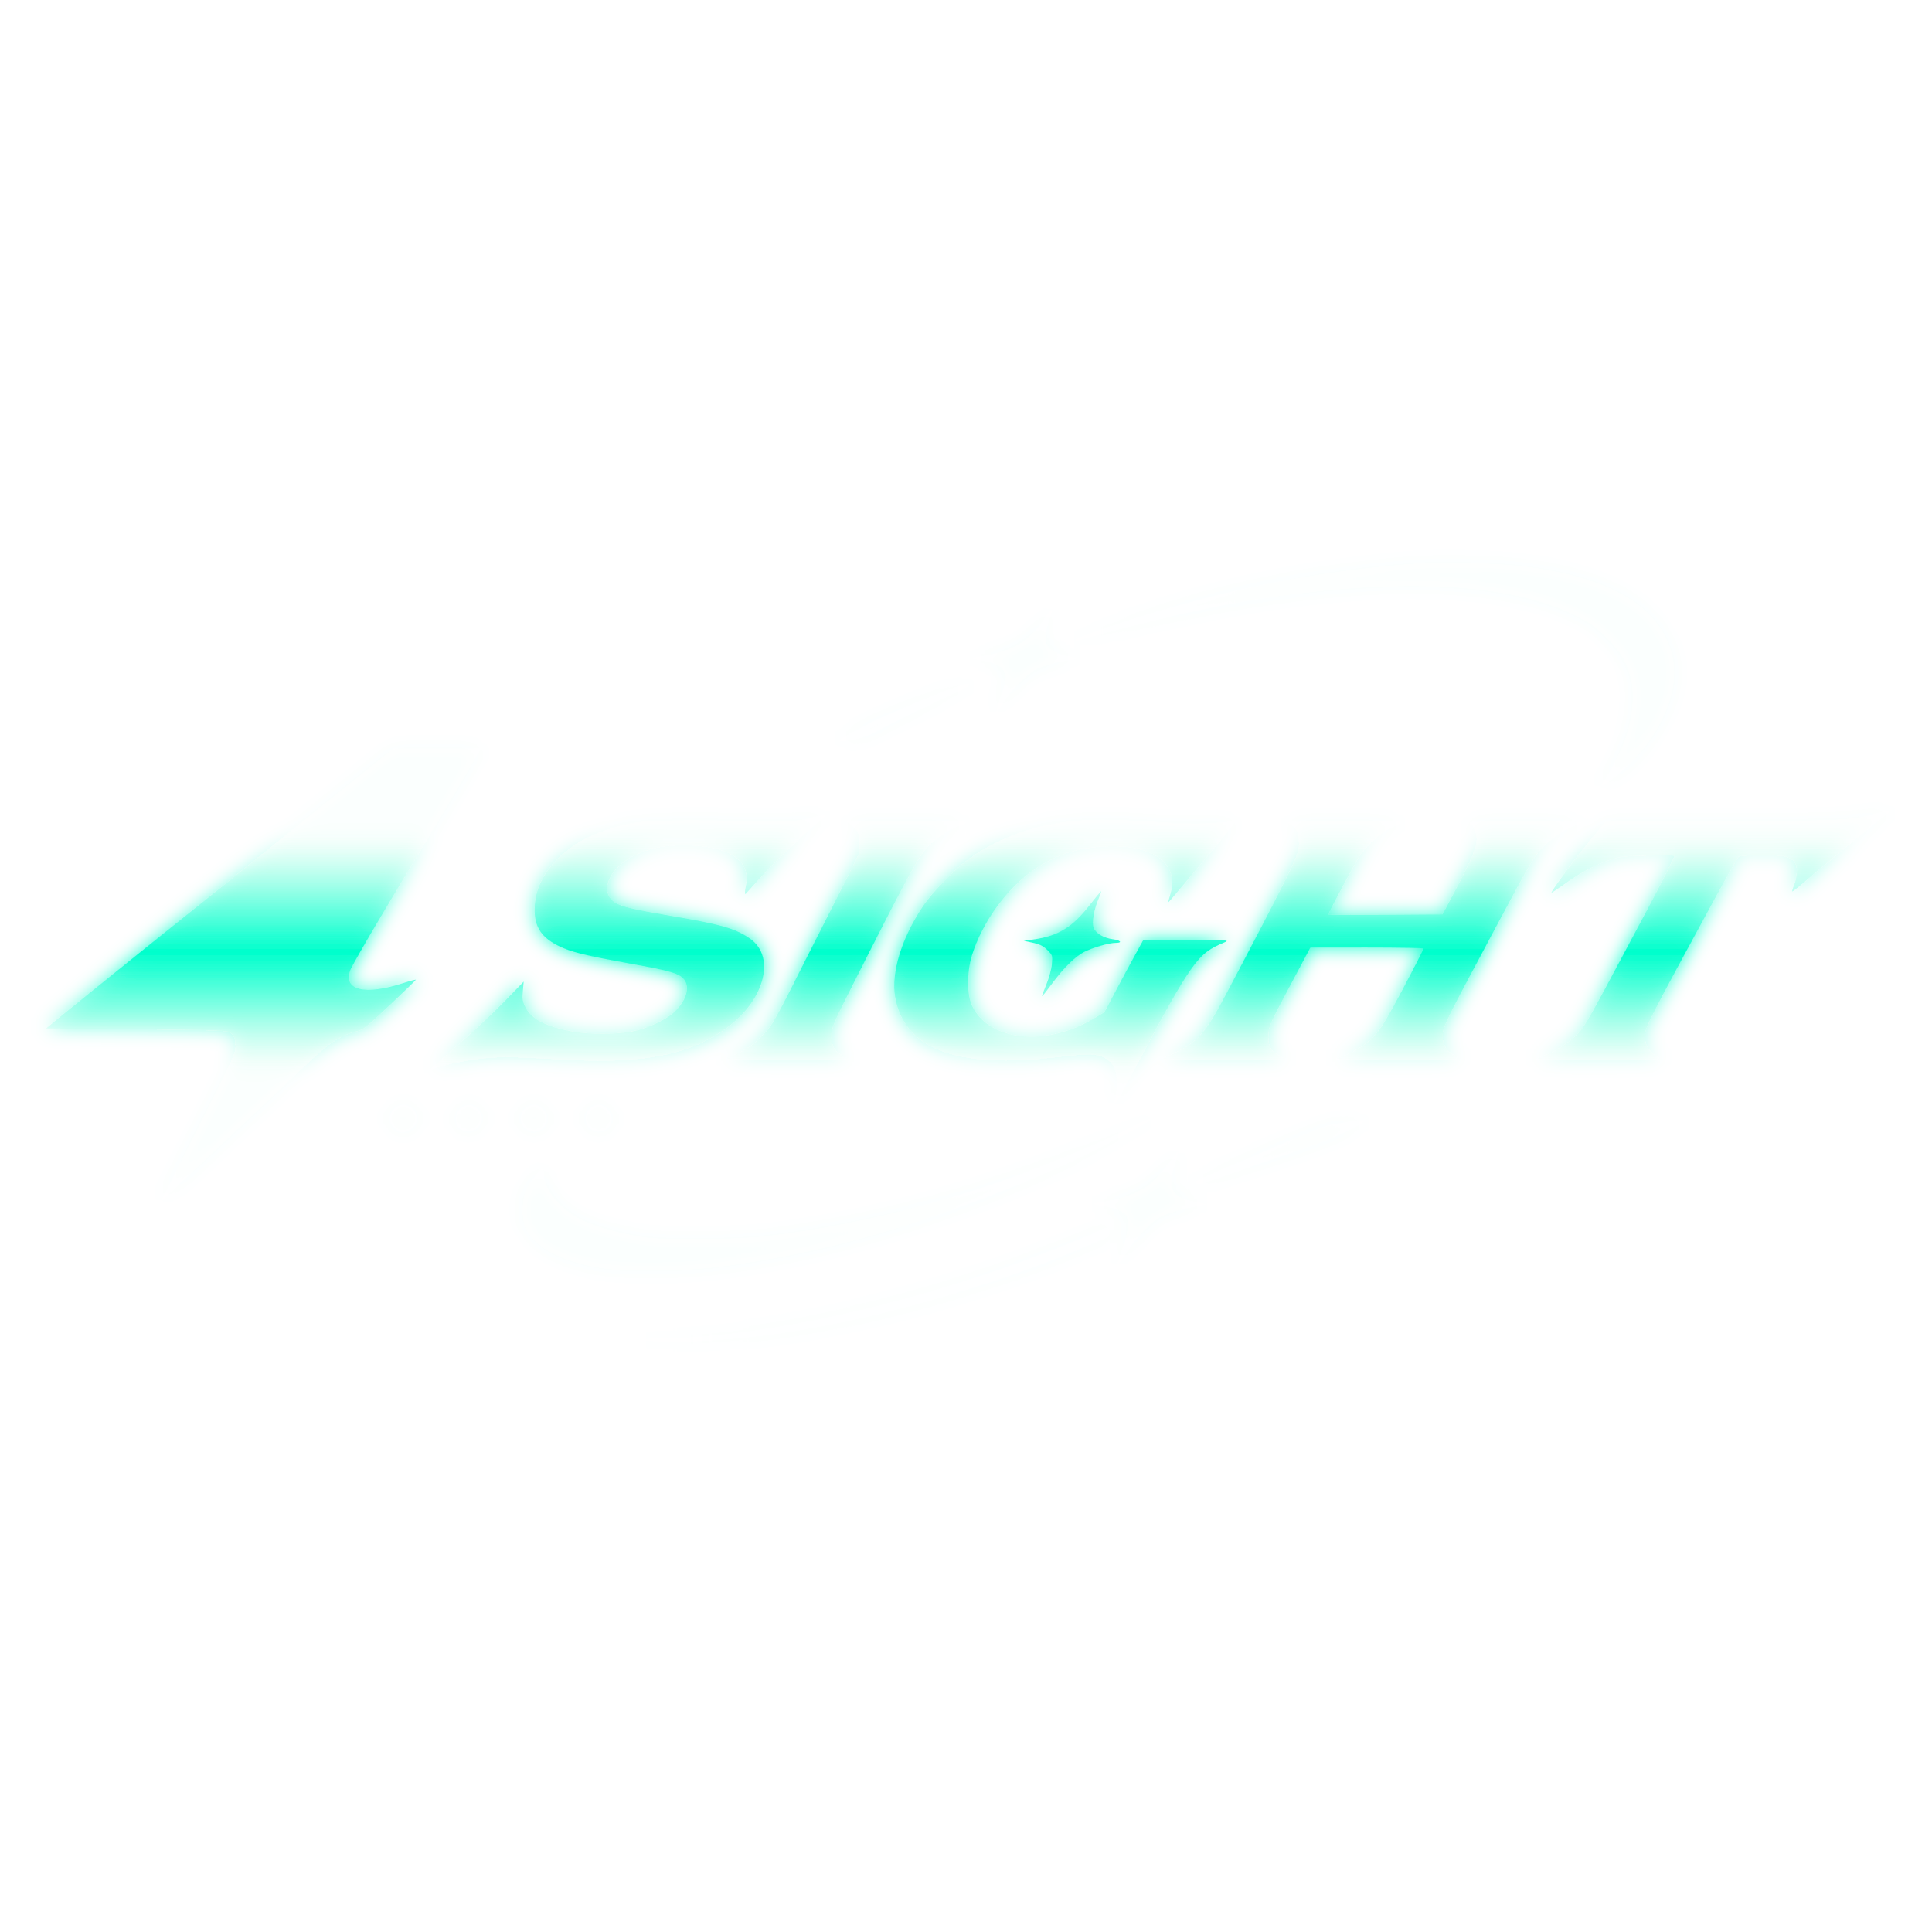
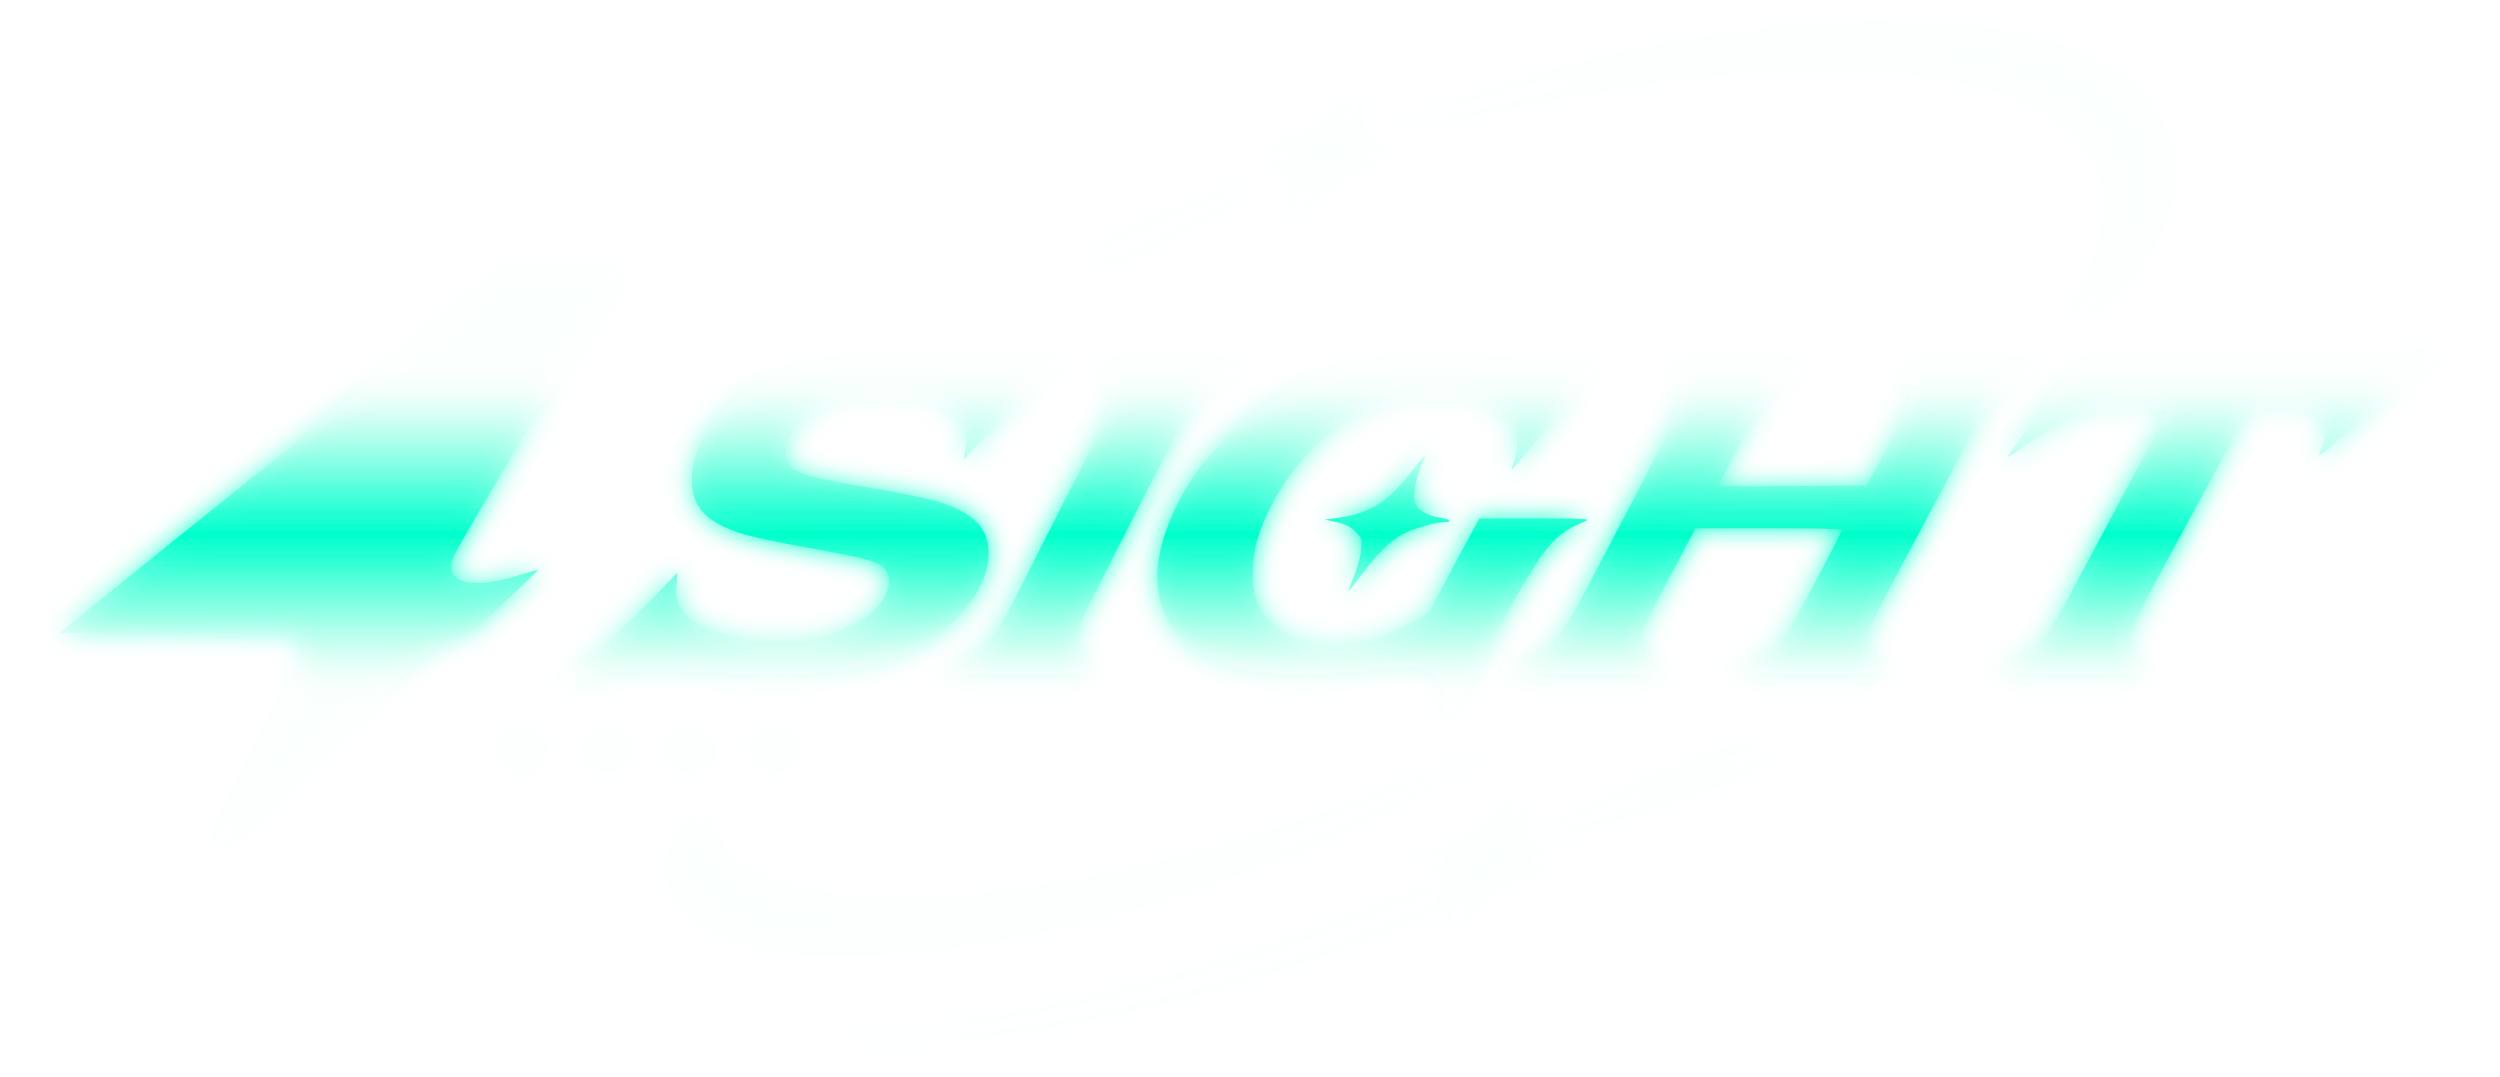
- <svg xmlns="http://www.w3.org/2000/svg" viewBox="0 0 1254 1254">
+ <svg xmlns="http://www.w3.org/2000/svg" viewBox="0 350 1254 540">
  <defs>
    <linearGradient id="matrix-scan-grad" x1="0%" y1="-100%" x2="0%" y2="200%">
      <animate attributeName="y1" values="-100%; 200%" dur="2.5s" repeatCount="indefinite" />
      <animate attributeName="y2" values="-50%; 250%" dur="2.5s" repeatCount="indefinite" />
      <stop offset="0%" stop-color="rgba(255, 255, 255, 0.15)" stop-opacity="0.2" />
      <stop offset="45%" stop-color="rgba(255, 255, 255, 0.15)" stop-opacity="0.2" />
      <stop offset="50%" stop-color="#00ffcc" stop-opacity="1" />
      <stop offset="55%" stop-color="rgba(255, 255, 255, 0.15)" stop-opacity="0.2" />
      <stop offset="100%" stop-color="rgba(255, 255, 255, 0.15)" stop-opacity="0.2" />
    </linearGradient>
    <filter id="matrix-glow" x="-20%" y="-20%" width="140%" height="140%">
      <feGaussianBlur stdDeviation="6" result="blur" />
      <feFlood flood-color="#00ffcc" result="color" />
      <feComposite in="color" in2="blur" operator="in" result="glow" />
      <feMerge>
        <feMergeNode in="glow" />
        <feMergeNode in="SourceGraphic" />
      </feMerge>
    </filter>
  </defs>
  <style>
    .base-path {
      fill: rgba(255, 255, 255, 0.15);
    }
    .scan-path {
      fill: url(#matrix-scan-grad);
      filter: url(#matrix-glow);
    }
  </style>
  <g>
    <path class="base-path" d="M 918 366.067 C 870.848 369.581, 824.184 377.329, 779 389.146 C 750.439 396.615, 700.920 412.625, 698.500 415.172 C 697.811 415.898, 698.121 416.047, 699.500 415.654 C 741.183 403.750, 785.890 393.541, 818.256 388.534 C 909.644 374.396, 981.397 378.336, 1023.500 399.804 C 1032.805 404.548, 1035.816 406.729, 1043.040 413.956 C 1052.102 423.023, 1055.741 429.068, 1058.492 439.631 C 1061.590 451.526, 1059.658 468.930, 1053.623 483.500 C 1050.984 489.871, 1042.878 505.237, 1040.897 507.624 C 1037.924 511.206, 1041.414 509.567, 1048.141 504.221 C 1075.079 482.815, 1090.596 450.819, 1085.591 427 C 1078.723 394.317, 1045.637 374.437, 986.622 367.534 C 970.374 365.633, 934.200 364.860, 918 366.067 M 679 400.293 C 667.257 417.432, 659.020 422.299, 634.500 426.584 L 630.500 427.283 637.500 428.591 C 647.296 430.421, 650.754 432.448, 652.176 437.194 C 653.218 440.672, 652.985 442.125, 649.879 451.532 C 647.978 457.289, 646.665 461.987, 646.962 461.972 C 647.258 461.956, 649.027 459.421, 650.894 456.337 C 655.700 448.401, 666.534 437.270, 672.294 434.351 C 677.159 431.886, 691.774 428.156, 697.500 427.919 C 699.419 427.839, 697.616 427.100, 692.500 425.868 C 681.960 423.329, 678.450 420.136, 678.609 413.229 C 678.669 410.628, 679.704 405.635, 680.909 402.133 C 682.114 398.632, 682.965 395.636, 682.800 395.475 C 682.635 395.315, 680.925 397.483, 679 400.293 M 600 454.028 C 586.525 459.495, 571.900 465.765, 567.500 467.960 C 555.496 473.951, 544.765 480.099, 545.329 480.663 C 546.539 481.872, 561.789 478.668, 565.760 476.369 C 572.176 472.657, 610.444 453.723, 619 450.029 C 623.125 448.248, 627.159 446.163, 627.964 445.395 C 631.478 442.047, 623.336 444.561, 600 454.028 M 205.354 526.250 C 177.797 548.388, 130.331 586.505, 99.875 610.956 C 69.419 635.407, 41.225 658.132, 37.222 661.456 L 29.945 667.500 88.222 668 C 132.812 668.383, 147.023 668.799, 148.727 669.773 C 151.869 671.569, 153 674.154, 153 679.539 C 153 683.656, 150.138 689.853, 128.858 731.822 L 104.716 779.434 114.257 770.467 C 119.504 765.535, 141.731 744.569, 163.649 723.877 C 185.567 703.184, 206.200 683.935, 209.500 681.102 C 216.342 675.227, 225.538 670.319, 231.730 669.238 C 235.432 668.592, 238.068 666.507, 252.888 652.500 C 262.199 643.700, 269.858 636.251, 269.908 635.948 C 269.959 635.644, 266.288 636.605, 261.750 638.083 C 236.759 646.225, 222.421 642.661, 227.427 629.553 C 228.353 627.127, 236.889 612.173, 246.396 596.321 C 268.883 558.827, 301.077 504.728, 307.137 494.250 L 311.909 486 283.684 486 L 255.459 486 205.354 526.250 M 211.890 546.846 C 175.431 576.210, 174.916 576.632, 131.118 612.972 L 96.735 641.500 128.293 641.764 C 158.252 642.015, 160.135 641.922, 165.460 639.929 C 174.056 636.713, 181.451 629.210, 189.260 615.781 C 192.869 609.577, 200.186 597.075, 205.520 588 C 222.067 559.853, 243.154 522.820, 242.819 522.498 C 242.644 522.330, 228.725 533.286, 211.890 546.846 M 1218 528.106 C 1202.441 532.604, 1194.210 533, 1116.193 533 L 1042.455 533 1036.448 540.250 C 1023.619 555.732, 1007 577.818, 1007 579.384 C 1007 579.672, 1010.712 577.236, 1015.250 573.970 C 1025.199 566.810, 1034.577 561.744, 1044.277 558.291 C 1050.714 556, 1053.433 555.668, 1069.250 555.248 C 1079.013 554.989, 1087 555.127, 1087 555.555 C 1087 556.524, 1074.433 580.676, 1054.247 618.500 C 1033.561 657.262, 1029.327 664.746, 1025.279 669.695 C 1020.964 674.973, 1010.122 682.421, 1003.247 684.831 C 1000.358 685.844, 997.695 686.971, 997.330 687.336 C 996.965 687.701, 1015.079 687.974, 1037.583 687.941 C 1069.663 687.895, 1078.087 687.625, 1076.586 686.691 C 1068.708 681.788, 1066.265 676.268, 1068.376 668.133 C 1069.517 663.731, 1081.992 640.050, 1113.478 582.510 C 1120.999 568.766, 1127.624 556.954, 1128.199 556.260 C 1129.493 554.701, 1153.680 554.506, 1159.100 556.011 C 1164.462 557.500, 1166.532 560.319, 1166.333 565.857 C 1166.241 568.411, 1165.427 572.236, 1164.524 574.358 C 1163.621 576.480, 1163.065 578.398, 1163.287 578.620 C 1163.509 578.842, 1167.473 575.717, 1172.095 571.676 C 1180.866 564.008, 1219.638 531.923, 1224.627 528.205 C 1228.087 525.626, 1226.652 525.605, 1218 528.106 M 525 531.284 C 517.336 533.094, 513.794 533.258, 489 532.947 C 418.775 532.066, 413.354 532.392, 394 538.670 C 381.404 542.755, 372.161 548.047, 363.546 556.106 C 352.383 566.548, 347 577.777, 347 590.621 C 347 601.700, 351.518 608.519, 362.410 613.881 C 370.669 617.947, 378.766 619.953, 409.123 625.453 C 435.576 630.246, 440.932 631.827, 444.019 635.751 C 448.225 641.098, 445.158 650.289, 436.693 657.704 C 431.443 662.303, 419.735 667.602, 410.792 669.427 C 400.980 671.429, 381.615 671.467, 371.352 669.503 C 354.209 666.223, 345.087 661.532, 341.175 653.985 C 339.226 650.227, 338.936 648.497, 339.381 643.310 L 339.914 637.119 328.207 649.195 C 321.768 655.836, 308.850 668.029, 299.500 676.291 C 290.150 684.552, 281.825 691.981, 281 692.798 C 279.669 694.116, 279.726 694.195, 281.500 693.494 C 286.270 691.610, 298.304 688.925, 308.284 687.519 C 321.784 685.617, 330.878 685.622, 363.500 687.545 C 415.355 690.602, 444.691 685.383, 469.500 668.685 C 495.765 651.008, 504.332 621.268, 486.661 609.111 C 477.232 602.623, 467.896 599.948, 435.500 594.450 C 411.128 590.314, 403.680 588.557, 399.422 585.941 C 388.412 579.175, 395.196 562.931, 412.377 554.922 C 422.428 550.236, 430.194 548.670, 443.500 548.643 C 473.076 548.583, 487.886 558.200, 484.109 575.012 C 483.257 578.802, 483.343 581.325, 484.276 579.917 C 484.428 579.688, 489.020 574.611, 494.482 568.635 C 503.580 558.681, 520.986 542, 531.930 532.746 C 536.913 528.532, 536.772 528.503, 525 531.284 M 692.909 533.500 C 668.600 536.446, 646.954 544.635, 628.667 557.802 C 619.100 564.689, 604.990 579.231, 598.771 588.611 C 585.198 609.085, 578.356 631.442, 580.949 646.855 C 586.696 681.020, 621.563 693.901, 686.792 685.957 C 706.813 683.518, 712.347 683.708, 717.792 687.020 C 723.164 690.287, 724.992 694.388, 724.996 703.185 C 724.998 707.412, 724.561 712.024, 724.025 713.435 C 723.488 714.846, 723.392 716, 723.810 716 C 724.228 716, 729.677 706.438, 735.918 694.750 C 774.067 623.315, 777.050 619.089, 794.452 611.806 C 798.393 610.156, 797.756 610.110, 770.320 610.056 L 742.140 610 737.912 617.750 C 735.587 622.013, 732.574 627.525, 731.218 630 C 729.861 632.475, 726.058 639.580, 722.766 645.790 L 716.781 657.080 709.184 661.526 C 678.070 679.740, 641.383 675.515, 630.799 652.500 C 627.539 645.411, 627.567 630.643, 630.861 620.054 C 637.675 598.143, 654.171 575.709, 672.327 563.658 C 686.402 554.316, 699.744 550.082, 717.500 549.322 C 748.769 547.983, 765.754 560.542, 759.603 580.453 C 758.762 583.178, 758.194 585.528, 758.343 585.676 C 758.615 585.949, 797.116 539.707, 799.765 535.925 C 800.557 534.795, 801.046 533.733, 800.852 533.564 C 800.658 533.395, 794.908 533.704, 788.074 534.251 C 778.509 535.016, 769.641 534.868, 749.574 533.606 C 719.610 531.721, 707.770 531.699, 692.909 533.500 M 553.583 536.388 C 557.481 539.759, 557.500 539.812, 557.485 547.138 L 557.471 554.500 529.485 609.970 C 501.805 664.837, 501.424 665.518, 494.500 672.563 C 487.937 679.240, 484.071 681.687, 472 686.805 C 470.181 687.576, 480.638 687.883, 510.417 687.932 C 532.921 687.970, 551.069 687.736, 550.746 687.412 C 550.423 687.089, 548.692 686.077, 546.900 685.162 C 541.655 682.486, 539.492 678.701, 539.555 672.310 C 539.606 667.198, 540.817 664.378, 555.304 635.636 C 582.773 581.137, 595.839 556.664, 600.129 551.678 C 605.389 545.566, 616.650 537.620, 622.499 535.892 C 624.975 535.161, 627 534.212, 627 533.782 C 627 533.352, 609.600 533, 588.333 533 L 549.667 533 553.583 536.388 M 836 533.933 C 836 534.446, 836.860 535.138, 837.911 535.472 C 841.306 536.549, 843.200 540.779, 843.200 547.287 C 843.200 552.887, 842.560 554.619, 834.651 570.420 C 824.485 590.732, 812.170 614.456, 796.197 644.500 C 780.690 673.665, 776.851 677.608, 755 686.812 C 753.190 687.574, 763.746 687.883, 793.250 687.932 C 815.663 687.970, 834 687.784, 834 687.520 C 834 687.257, 832.209 686.127, 830.021 685.011 C 824.707 682.300, 822.655 678.173, 823.222 671.338 C 823.698 665.597, 823.893 665.173, 840.293 634.261 L 850.500 615.022 887.250 615.011 C 907.462 615.011, 924 615.291, 924 615.646 C 924 616.001, 921.024 621.964, 917.387 628.896 C 896.015 669.626, 894.135 672.406, 882.857 679.937 C 879.528 682.160, 874.936 684.509, 872.652 685.158 C 870.369 685.806, 868.073 686.711, 867.550 687.169 C 867.028 687.626, 885.028 687.986, 907.550 687.968 C 950.641 687.935, 949.740 688.044, 942.033 683.773 C 937.839 681.448, 935.623 676, 936.498 670.164 C 937.233 665.262, 941.448 656.876, 970.257 603 C 994.033 558.536, 995.936 555.279, 1001.431 549.624 C 1006.640 544.265, 1016.533 537.622, 1021.822 535.933 C 1023.845 535.287, 1025.927 534.363, 1026.450 533.879 C 1026.998 533.879, 1011.859 533, 990.700 533 C 966.900 533, 954 533.351, 954 534 C 954 534.550, 954.413 535, 954.917 535 C 955.422 535, 956.589 536.975, 957.511 539.390 C 960.113 546.204, 958.405 551.631, 946.618 574 L 936.343 593.500 899.171 593.762 C 878.727 593.906, 862 593.888, 862 593.722 C 862 593.017, 878.493 562.014, 881.642 556.800 C 886.103 549.413, 896.573 539.864, 903.502 536.865 C 906.507 535.564, 908.974 534.163, 908.983 533.750 C 908.992 533.337, 892.575 533, 872.500 533 C 850.592 533, 836 533.373, 836 533.933 M 706.992 587.776 C 695.909 602.012, 686.545 607.670, 670.500 609.824 L 664.500 610.630 670.466 611.931 C 674.903 612.898, 677.307 614.107, 679.851 616.651 C 683.134 619.934, 683.250 620.304, 682.746 625.864 C 682.457 629.050, 680.830 634.967, 679.129 639.014 C 677.429 643.060, 676.169 646.502, 676.329 646.663 C 676.490 646.823, 679.209 643.415, 682.372 639.090 C 690.435 628.067, 697.991 620.636, 704.194 617.632 C 710.105 614.768, 719.943 612, 724.210 612 C 728.774 612, 727.378 610.308, 722.250 609.624 C 716.313 608.833, 711.281 605.837, 709.864 602.250 C 708.568 598.970, 710.007 590.483, 713.068 583.342 C 714.158 580.798, 714.923 578.590, 714.768 578.434 C 714.612 578.279, 711.113 582.482, 706.992 587.776 M 203.978 632.261 C 198.156 642.640, 189.414 648.924, 178.500 650.578 L 173.500 651.335 178.500 652.625 C 183.949 654.030, 187 656.888, 187 660.588 C 187 661.889, 185.895 665.890, 184.545 669.477 C 183.194 673.065, 182.242 676, 182.427 676 C 182.613 676, 184.670 673.075, 186.999 669.501 C 194.025 658.718, 199.681 654.703, 210.862 652.561 L 217.500 651.289 212.738 650.529 C 203.128 648.996, 200.973 644.356, 204.976 633.820 C 206.063 630.960, 206.818 628.485, 206.654 628.321 C 206.490 628.157, 205.286 629.930, 203.978 632.261 M 258.357 717.992 C 255.390 719.189, 253 722.896, 253 726.299 C 253 729.724, 257.835 735, 260.973 735 C 264.516 735, 268.645 732.272, 269.980 729.047 C 271.625 725.077, 269.865 720.499, 265.909 718.453 C 262.755 716.822, 261.452 716.743, 258.357 717.992 M 302 717.685 C 298.530 719.002, 296 722.398, 296 725.740 C 296 730.337, 297.384 732.590, 300.979 733.843 C 307.364 736.069, 313.924 730.485, 312.507 724.031 C 311.489 719.398, 306.087 716.135, 302 717.685 M 344 717.706 C 334.676 721.115, 336.791 734.400, 346.657 734.400 C 354.446 734.400, 357.919 724.634, 351.923 719.589 C 348.911 717.055, 347.015 716.604, 344 717.706 M 385.357 717.992 C 376.996 721.366, 379.368 734.400, 388.343 734.400 C 396.443 734.400, 399.879 725.725, 394.077 719.923 C 391.075 716.921, 389.096 716.483, 385.357 717.992 M 733.957 731.976 C 727.609 735.186, 714.334 741.289, 704.457 745.537 C 635.147 775.351, 564.846 794.641, 496.345 802.641 C 477.499 804.842, 429.569 805.170, 417.500 803.182 C 396.506 799.722, 381.455 794.940, 371.666 788.618 C 360.903 781.667, 353 770.737, 353 762.804 C 353 760.712, 352.585 759, 352.078 759 C 350.559 759, 344.276 766.896, 341.841 771.864 C 338.738 778.195, 338.549 791.578, 341.479 797.500 C 347.426 809.519, 363.466 818.099, 388.500 822.652 C 403.556 825.391, 443.404 825.131, 466.500 822.144 C 528.418 814.136, 585.705 798.713, 654.189 771.614 C 669.190 765.679, 678.468 761.601, 704.500 749.500 C 713.778 745.188, 742.563 729.795, 745.502 727.574 C 749.315 724.692, 745.440 726.170, 733.957 731.976 M 870.500 728.976 C 858.842 730.827, 863.753 728.893, 787 761.858 C 776.021 766.573, 775.304 767.031, 777.216 768.101 C 778.118 768.606, 780.787 768.121, 784.095 766.853 C 787.068 765.713, 806.484 759.012, 827.242 751.962 C 854.746 742.621, 867.697 737.700, 874.987 733.822 C 889.020 726.355, 888.763 726.077, 870.500 728.976 M 757.668 756.322 C 754.094 760.899, 749.537 766.078, 747.541 767.830 C 740.526 773.989, 729.788 778.091, 714 780.640 L 709.500 781.367 716.276 782.649 C 724.491 784.203, 729.681 786.542, 731.214 789.380 C 733.174 793.009, 732.316 800.107, 728.662 810.490 C 726.729 815.985, 725.261 820.594, 725.399 820.732 C 725.537 820.871, 728.298 817.050, 731.535 812.242 C 738.597 801.750, 748.023 792.136, 754.160 789.165 C 758.387 787.118, 769.574 784.028, 778.500 782.441 L 782.500 781.730 775 780.064 C 766.458 778.165, 763.907 776.805, 761.616 772.928 C 759.425 769.218, 759.580 765.678, 762.350 756.113 C 763.642 751.651, 764.580 748, 764.433 748 C 764.286 748, 761.242 751.745, 757.668 756.322 M 713 799.119 C 701.666 804.347, 670.419 816.482, 649.375 823.831 C 568.763 851.979, 487.638 868.370, 425.170 869.130 L 414.500 869.259 422 870.203 C 436.266 871.998, 475.250 869.769, 505.500 865.429 C 565.215 856.863, 643.742 834.870, 700.145 810.915 C 708.040 807.562, 715.737 804.311, 717.250 803.690 C 719.320 802.841, 720 801.874, 720 799.781 C 720 796.463, 718.971 796.366, 713 799.119" />
    <path class="scan-path" d="M 918 366.067 C 870.848 369.581, 824.184 377.329, 779 389.146 C 750.439 396.615, 700.920 412.625, 698.500 415.172 C 697.811 415.898, 698.121 416.047, 699.500 415.654 C 741.183 403.750, 785.890 393.541, 818.256 388.534 C 909.644 374.396, 981.397 378.336, 1023.500 399.804 C 1032.805 404.548, 1035.816 406.729, 1043.040 413.956 C 1052.102 423.023, 1055.741 429.068, 1058.492 439.631 C 1061.590 451.526, 1059.658 468.930, 1053.623 483.500 C 1050.984 489.871, 1042.878 505.237, 1040.897 507.624 C 1037.924 511.206, 1041.414 509.567, 1048.141 504.221 C 1075.079 482.815, 1090.596 450.819, 1085.591 427 C 1078.723 394.317, 1045.637 374.437, 986.622 367.534 C 970.374 365.633, 934.200 364.860, 918 366.067 M 679 400.293 C 667.257 417.432, 659.020 422.299, 634.500 426.584 L 630.500 427.283 637.500 428.591 C 647.296 430.421, 650.754 432.448, 652.176 437.194 C 653.218 440.672, 652.985 442.125, 649.879 451.532 C 647.978 457.289, 646.665 461.987, 646.962 461.972 C 647.258 461.956, 649.027 459.421, 650.894 456.337 C 655.700 448.401, 666.534 437.270, 672.294 434.351 C 677.159 431.886, 691.774 428.156, 697.500 427.919 C 699.419 427.839, 697.616 427.100, 692.500 425.868 C 681.960 423.329, 678.450 420.136, 678.609 413.229 C 678.669 410.628, 679.704 405.635, 680.909 402.133 C 682.114 398.632, 682.965 395.636, 682.800 395.475 C 682.635 395.315, 680.925 397.483, 679 400.293 M 600 454.028 C 586.525 459.495, 571.900 465.765, 567.500 467.960 C 555.496 473.951, 544.765 480.099, 545.329 480.663 C 546.539 481.872, 561.789 478.668, 565.760 476.369 C 572.176 472.657, 610.444 453.723, 619 450.029 C 623.125 448.248, 627.159 446.163, 627.964 445.395 C 631.478 442.047, 623.336 444.561, 600 454.028 M 205.354 526.250 C 177.797 548.388, 130.331 586.505, 99.875 610.956 C 69.419 635.407, 41.225 658.132, 37.222 661.456 L 29.945 667.500 88.222 668 C 132.812 668.383, 147.023 668.799, 148.727 669.773 C 151.869 671.569, 153 674.154, 153 679.539 C 153 683.656, 150.138 689.853, 128.858 731.822 L 104.716 779.434 114.257 770.467 C 119.504 765.535, 141.731 744.569, 163.649 723.877 C 185.567 703.184, 206.200 683.935, 209.500 681.102 C 216.342 675.227, 225.538 670.319, 231.730 669.238 C 235.432 668.592, 238.068 666.507, 252.888 652.500 C 262.199 643.700, 269.858 636.251, 269.908 635.948 C 269.959 635.644, 266.288 636.605, 261.750 638.083 C 236.759 646.225, 222.421 642.661, 227.427 629.553 C 228.353 627.127, 236.889 612.173, 246.396 596.321 C 268.883 558.827, 301.077 504.728, 307.137 494.250 L 311.909 486 283.684 486 L 255.459 486 205.354 526.250 M 211.890 546.846 C 175.431 576.210, 174.916 576.632, 131.118 612.972 L 96.735 641.500 128.293 641.764 C 158.252 642.015, 160.135 641.922, 165.460 639.929 C 174.056 636.713, 181.451 629.210, 189.260 615.781 C 192.869 609.577, 200.186 597.075, 205.520 588 C 222.067 559.853, 243.154 522.820, 242.819 522.498 C 242.644 522.330, 228.725 533.286, 211.890 546.846 M 1218 528.106 C 1202.441 532.604, 1194.210 533, 1116.193 533 L 1042.455 533 1036.448 540.250 C 1023.619 555.732, 1007 577.818, 1007 579.384 C 1007 579.672, 1010.712 577.236, 1015.250 573.970 C 1025.199 566.810, 1034.577 561.744, 1044.277 558.291 C 1050.714 556, 1053.433 555.668, 1069.250 555.248 C 1079.013 554.989, 1087 555.127, 1087 555.555 C 1087 556.524, 1074.433 580.676, 1054.247 618.500 C 1033.561 657.262, 1029.327 664.746, 1025.279 669.695 C 1020.964 674.973, 1010.122 682.421, 1003.247 684.831 C 1000.358 685.844, 997.695 686.971, 997.330 687.336 C 996.965 687.701, 1015.079 687.974, 1037.583 687.941 C 1069.663 687.895, 1078.087 687.625, 1076.586 686.691 C 1068.708 681.788, 1066.265 676.268, 1068.376 668.133 C 1069.517 663.731, 1081.992 640.050, 1113.478 582.510 C 1120.999 568.766, 1127.624 556.954, 1128.199 556.260 C 1129.493 554.701, 1153.680 554.506, 1159.100 556.011 C 1164.462 557.500, 1166.532 560.319, 1166.333 565.857 C 1166.241 568.411, 1165.427 572.236, 1164.524 574.358 C 1163.621 576.480, 1163.065 578.398, 1163.287 578.620 C 1163.509 578.842, 1167.473 575.717, 1172.095 571.676 C 1180.866 564.008, 1219.638 531.923, 1224.627 528.205 C 1228.087 525.626, 1226.652 525.605, 1218 528.106 M 525 531.284 C 517.336 533.094, 513.794 533.258, 489 532.947 C 418.775 532.066, 413.354 532.392, 394 538.670 C 381.404 542.755, 372.161 548.047, 363.546 556.106 C 352.383 566.548, 347 577.777, 347 590.621 C 347 601.700, 351.518 608.519, 362.410 613.881 C 370.669 617.947, 378.766 619.953, 409.123 625.453 C 435.576 630.246, 440.932 631.827, 444.019 635.751 C 448.225 641.098, 445.158 650.289, 436.693 657.704 C 431.443 662.303, 419.735 667.602, 410.792 669.427 C 400.980 671.429, 381.615 671.467, 371.352 669.503 C 354.209 666.223, 345.087 661.532, 341.175 653.985 C 339.226 650.227, 338.936 648.497, 339.381 643.310 L 339.914 637.119 328.207 649.195 C 321.768 655.836, 308.850 668.029, 299.500 676.291 C 290.150 684.552, 281.825 691.981, 281 692.798 C 279.669 694.116, 279.726 694.195, 281.500 693.494 C 286.270 691.610, 298.304 688.925, 308.284 687.519 C 321.784 685.617, 330.878 685.622, 363.500 687.545 C 415.355 690.602, 444.691 685.383, 469.500 668.685 C 495.765 651.008, 504.332 621.268, 486.661 609.111 C 477.232 602.623, 467.896 599.948, 435.500 594.450 C 411.128 590.314, 403.680 588.557, 399.422 585.941 C 388.412 579.175, 395.196 562.931, 412.377 554.922 C 422.428 550.236, 430.194 548.670, 443.500 548.643 C 473.076 548.583, 487.886 558.200, 484.109 575.012 C 483.257 578.802, 483.343 581.325, 484.276 579.917 C 484.428 579.688, 489.020 574.611, 494.482 568.635 C 503.580 558.681, 520.986 542, 531.930 532.746 C 536.913 528.532, 536.772 528.503, 525 531.284 M 692.909 533.500 C 668.600 536.446, 646.954 544.635, 628.667 557.802 C 619.100 564.689, 604.990 579.231, 598.771 588.611 C 585.198 609.085, 578.356 631.442, 580.949 646.855 C 586.696 681.020, 621.563 693.901, 686.792 685.957 C 706.813 683.518, 712.347 683.708, 717.792 687.020 C 723.164 690.287, 724.992 694.388, 724.996 703.185 C 724.998 707.412, 724.561 712.024, 724.025 713.435 C 723.488 714.846, 723.392 716, 723.810 716 C 724.228 716, 729.677 706.438, 735.918 694.750 C 774.067 623.315, 777.050 619.089, 794.452 611.806 C 798.393 610.156, 797.756 610.110, 770.320 610.056 L 742.140 610 737.912 617.750 C 735.587 622.013, 732.574 627.525, 731.218 630 C 729.861 632.475, 726.058 639.580, 722.766 645.790 L 716.781 657.080 709.184 661.526 C 678.070 679.740, 641.383 675.515, 630.799 652.500 C 627.539 645.411, 627.567 630.643, 630.861 620.054 C 637.675 598.143, 654.171 575.709, 672.327 563.658 C 686.402 554.316, 699.744 550.082, 717.500 549.322 C 748.769 547.983, 765.754 560.542, 759.603 580.453 C 758.762 583.178, 758.194 585.528, 758.343 585.676 C 758.615 585.949, 797.116 539.707, 799.765 535.925 C 800.557 534.795, 801.046 533.733, 800.852 533.564 C 800.658 533.395, 794.908 533.704, 788.074 534.251 C 778.509 535.016, 769.641 534.868, 749.574 533.606 C 719.610 531.721, 707.770 531.699, 692.909 533.500 M 553.583 536.388 C 557.481 539.759, 557.500 539.812, 557.485 547.138 L 557.471 554.500 529.485 609.970 C 501.805 664.837, 501.424 665.518, 494.500 672.563 C 487.937 679.240, 484.071 681.687, 472 686.805 C 470.181 687.576, 480.638 687.883, 510.417 687.932 C 532.921 687.970, 551.069 687.736, 550.746 687.412 C 550.423 687.089, 548.692 686.077, 546.900 685.162 C 541.655 682.486, 539.492 678.701, 539.555 672.310 C 539.606 667.198, 540.817 664.378, 555.304 635.636 C 582.773 581.137, 595.839 556.664, 600.129 551.678 C 605.389 545.566, 616.650 537.620, 622.499 535.892 C 624.975 535.161, 627 534.212, 627 533.782 C 627 533.352, 609.600 533, 588.333 533 L 549.667 533 553.583 536.388 M 836 533.933 C 836 534.446, 836.860 535.138, 837.911 535.472 C 841.306 536.549, 843.200 540.779, 843.200 547.287 C 843.200 552.887, 842.560 554.619, 834.651 570.420 C 824.485 590.732, 812.170 614.456, 796.197 644.500 C 780.690 673.665, 776.851 677.608, 755 686.812 C 753.190 687.574, 763.746 687.883, 793.250 687.932 C 815.663 687.970, 834 687.784, 834 687.520 C 834 687.257, 832.209 686.127, 830.021 685.011 C 824.707 682.300, 822.655 678.173, 823.222 671.338 C 823.698 665.597, 823.893 665.173, 840.293 634.261 L 850.500 615.022 887.250 615.011 C 907.462 615.011, 924 615.291, 924 615.646 C 924 616.001, 921.024 621.964, 917.387 628.896 C 896.015 669.626, 894.135 672.406, 882.857 679.937 C 879.528 682.160, 874.936 684.509, 872.652 685.158 C 870.369 685.806, 868.073 686.711, 867.550 687.169 C 867.028 687.626, 885.028 687.986, 907.550 687.968 C 950.641 687.935, 949.740 688.044, 942.033 683.773 C 937.839 681.448, 935.623 676, 936.498 670.164 C 937.233 665.262, 941.448 656.876, 970.257 603 C 994.033 558.536, 995.936 555.279, 1001.431 549.624 C 1006.640 544.265, 1016.533 537.622, 1021.822 535.933 C 1023.845 535.287, 1025.927 534.363, 1026.450 533.879 C 1026.998 533.879, 1011.859 533, 990.700 533 C 966.900 533, 954 533.351, 954 534 C 954 534.550, 954.413 535, 954.917 535 C 955.422 535, 956.589 536.975, 957.511 539.390 C 960.113 546.204, 958.405 551.631, 946.618 574 L 936.343 593.500 899.171 593.762 C 878.727 593.906, 862 593.888, 862 593.722 C 862 593.017, 878.493 562.014, 881.642 556.800 C 886.103 549.413, 896.573 539.864, 903.502 536.865 C 906.507 535.564, 908.974 534.163, 908.983 533.750 C 908.992 533.337, 892.575 533, 872.500 533 C 850.592 533, 836 533.373, 836 533.933 M 706.992 587.776 C 695.909 602.012, 686.545 607.670, 670.500 609.824 L 664.500 610.630 670.466 611.931 C 674.903 612.898, 677.307 614.107, 679.851 616.651 C 683.134 619.934, 683.250 620.304, 682.746 625.864 C 682.457 629.050, 680.830 634.967, 679.129 639.014 C 677.429 643.060, 676.169 646.502, 676.329 646.663 C 676.490 646.823, 679.209 643.415, 682.372 639.090 C 690.435 628.067, 697.991 620.636, 704.194 617.632 C 710.105 614.768, 719.943 612, 724.210 612 C 728.774 612, 727.378 610.308, 722.250 609.624 C 716.313 608.833, 711.281 605.837, 709.864 602.250 C 708.568 598.970, 710.007 590.483, 713.068 583.342 C 714.158 580.798, 714.923 578.590, 714.768 578.434 C 714.612 578.279, 711.113 582.482, 706.992 587.776 M 203.978 632.261 C 198.156 642.640, 189.414 648.924, 178.500 650.578 L 173.500 651.335 178.500 652.625 C 83.949 654.030, 187 656.888, 187 660.588 C 187 661.889, 185.895 665.890, 184.545 669.477 C 183.194 673.065, 182.242 676, 182.427 676 C 182.613 676, 184.670 673.075, 186.999 669.501 C 194.025 658.718, 199.681 654.703, 210.862 652.561 L 217.500 651.289 212.738 650.529 C 203.128 648.996, 200.973 644.356, 204.976 633.820 C 206.063 630.960, 206.818 628.485, 206.654 628.321 C 206.490 628.157, 205.286 629.930, 203.978 632.261 M 258.357 717.992 C 255.390 719.189, 253 722.896, 253 726.299 C 253 729.724, 257.835 735, 260.973 735 C 264.516 735, 268.645 732.272, 269.980 729.047 C 271.625 725.077, 269.865 720.499, 265.909 718.453 C 262.755 716.822, 261.452 716.743, 258.357 717.992 M 302 717.685 C 298.530 719.002, 296 722.398, 296 725.740 C 296 730.337, 297.384 732.590, 300.979 733.843 C 307.364 736.069, 313.924 730.485, 312.507 724.031 C 311.489 719.398, 306.087 716.135, 302 717.685 M 344 717.706 C 334.676 721.115, 336.791 734.400, 346.657 734.400 C 354.446 734.400, 357.919 724.634, 351.923 719.589 C 348.911 717.055, 347.015 716.604, 344 717.706 M 385.357 717.992 C 376.996 721.366, 379.368 734.400, 388.343 734.400 C 396.443 734.400, 399.879 725.725, 394.077 719.923 C 391.075 716.921, 389.096 716.483, 385.357 717.992 M 733.957 731.976 C 727.609 735.186, 714.334 741.289, 704.457 745.537 C 635.147 775.351, 564.846 794.641, 496.345 802.641 C 477.499 804.842, 429.569 805.170, 417.500 803.182 C 396.506 799.722, 381.455 794.940, 371.666 788.618 C 360.903 781.667, 353 770.737, 353 762.804 C 353 760.712, 352.585 759, 352.078 759 C 350.559 759, 344.276 766.896, 341.841 771.864 C 338.738 778.195, 338.549 791.578, 341.479 797.500 C 347.426 809.519, 363.466 818.099, 388.500 822.652 C 403.556 825.391, 443.404 825.131, 466.500 822.144 C 528.418 814.136, 585.705 798.713, 654.189 771.614 C 669.190 765.679, 678.468 761.601, 704.500 749.500 C 713.778 745.188, 742.563 729.795, 745.502 727.574 C 749.315 724.692, 745.440 726.170, 733.957 731.976 M 870.500 728.976 C 858.842 730.827, 863.753 728.893, 787 761.858 C 776.021 766.573, 775.304 767.031, 777.216 768.101 C 778.118 768.606, 780.787 768.121, 784.095 766.853 C 787.068 765.713, 806.484 759.012, 827.242 751.962 C 854.746 742.621, 867.697 737.700, 874.987 733.822 C 889.020 726.355, 888.763 726.077, 870.500 728.976 M 757.668 756.322 C 754.094 760.899, 749.537 766.078, 747.541 767.830 C 740.526 773.989, 729.788 778.091, 714 780.640 L 709.500 781.367 716.276 782.649 C 724.491 784.203, 729.681 786.542, 731.214 789.380 C 733.174 793.009, 732.316 800.107, 728.662 810.490 C 726.729 815.985, 725.261 820.594, 725.399 820.732 C 725.537 820.871, 728.298 817.050, 731.535 812.242 C 738.597 801.750, 748.023 792.136, 754.160 789.165 C 758.387 787.118, 769.574 784.028, 778.500 782.441 L 782.500 781.730 775 780.064 C 766.458 778.165, 763.907 776.805, 761.616 772.928 C 759.425 769.218, 759.580 765.678, 762.350 756.113 C 763.642 751.651, 764.580 748, 764.433 748 C 764.286 748, 761.242 751.745, 757.668 756.322 M 713 799.119 C 701.666 804.347, 670.419 816.482, 649.375 823.831 C 568.763 851.979, 487.638 868.370, 425.170 869.130 L 414.500 869.259 422 870.203 C 436.266 871.998, 475.250 869.769, 505.500 865.429 C 565.215 856.863, 643.742 834.870, 700.145 810.915 C 708.040 807.562, 715.737 804.311, 717.250 803.690 C 719.320 802.841, 720 801.874, 720 799.781 C 720 796.463, 718.971 796.366, 713 799.119" />
  </g>
</svg>
